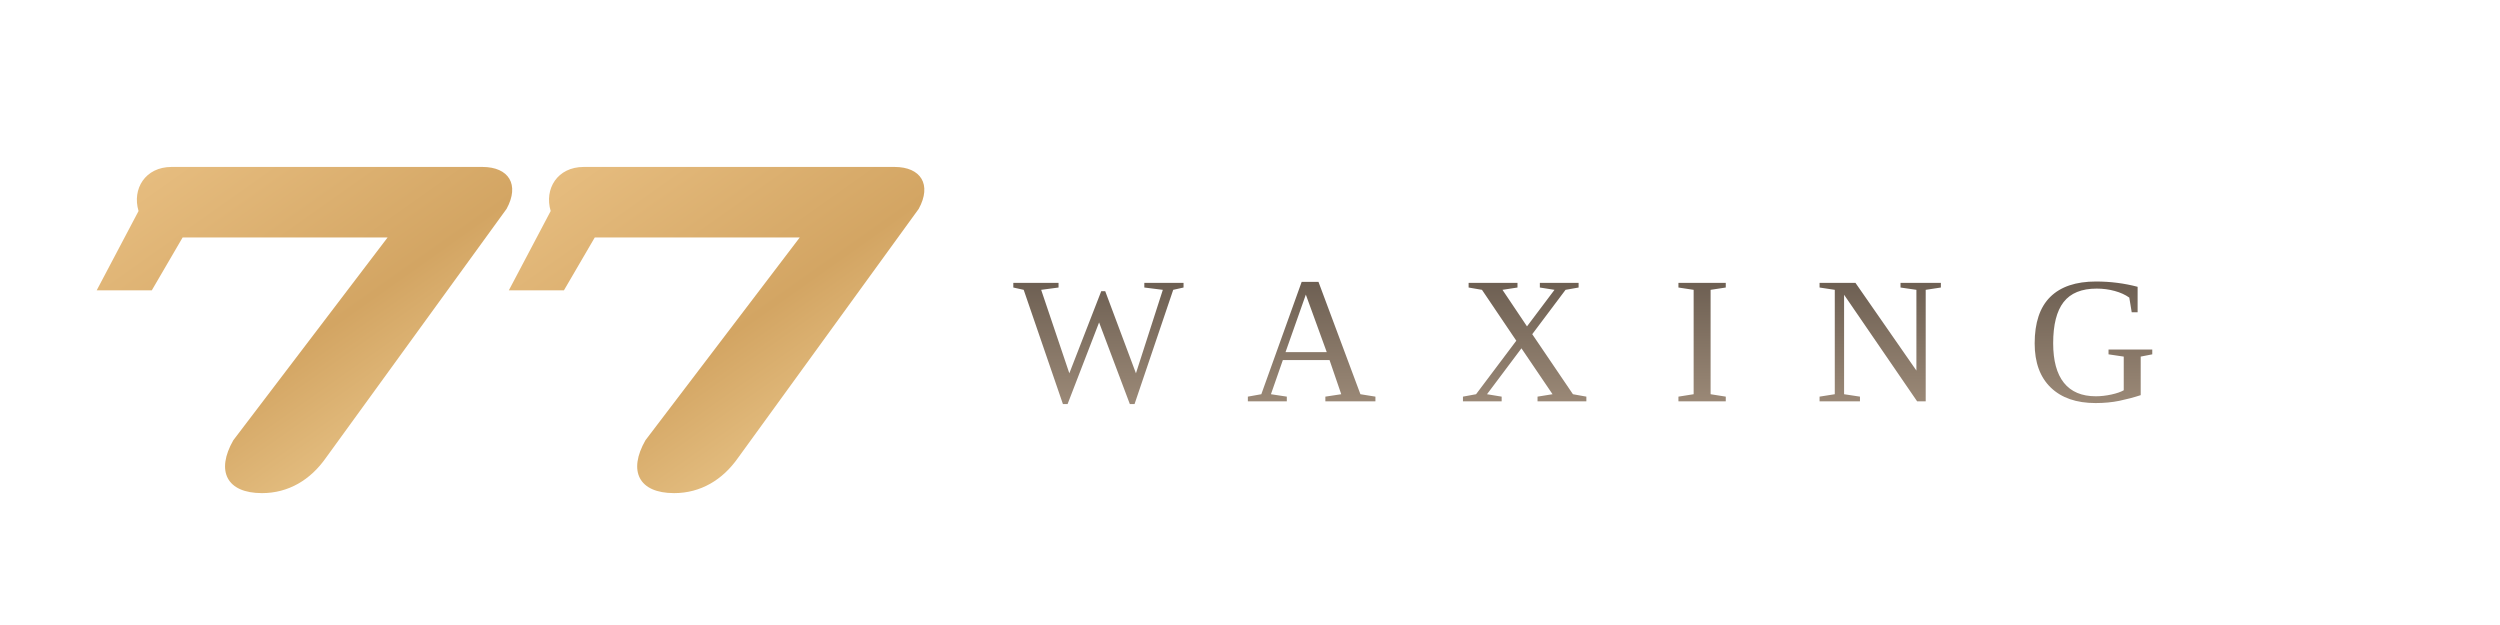
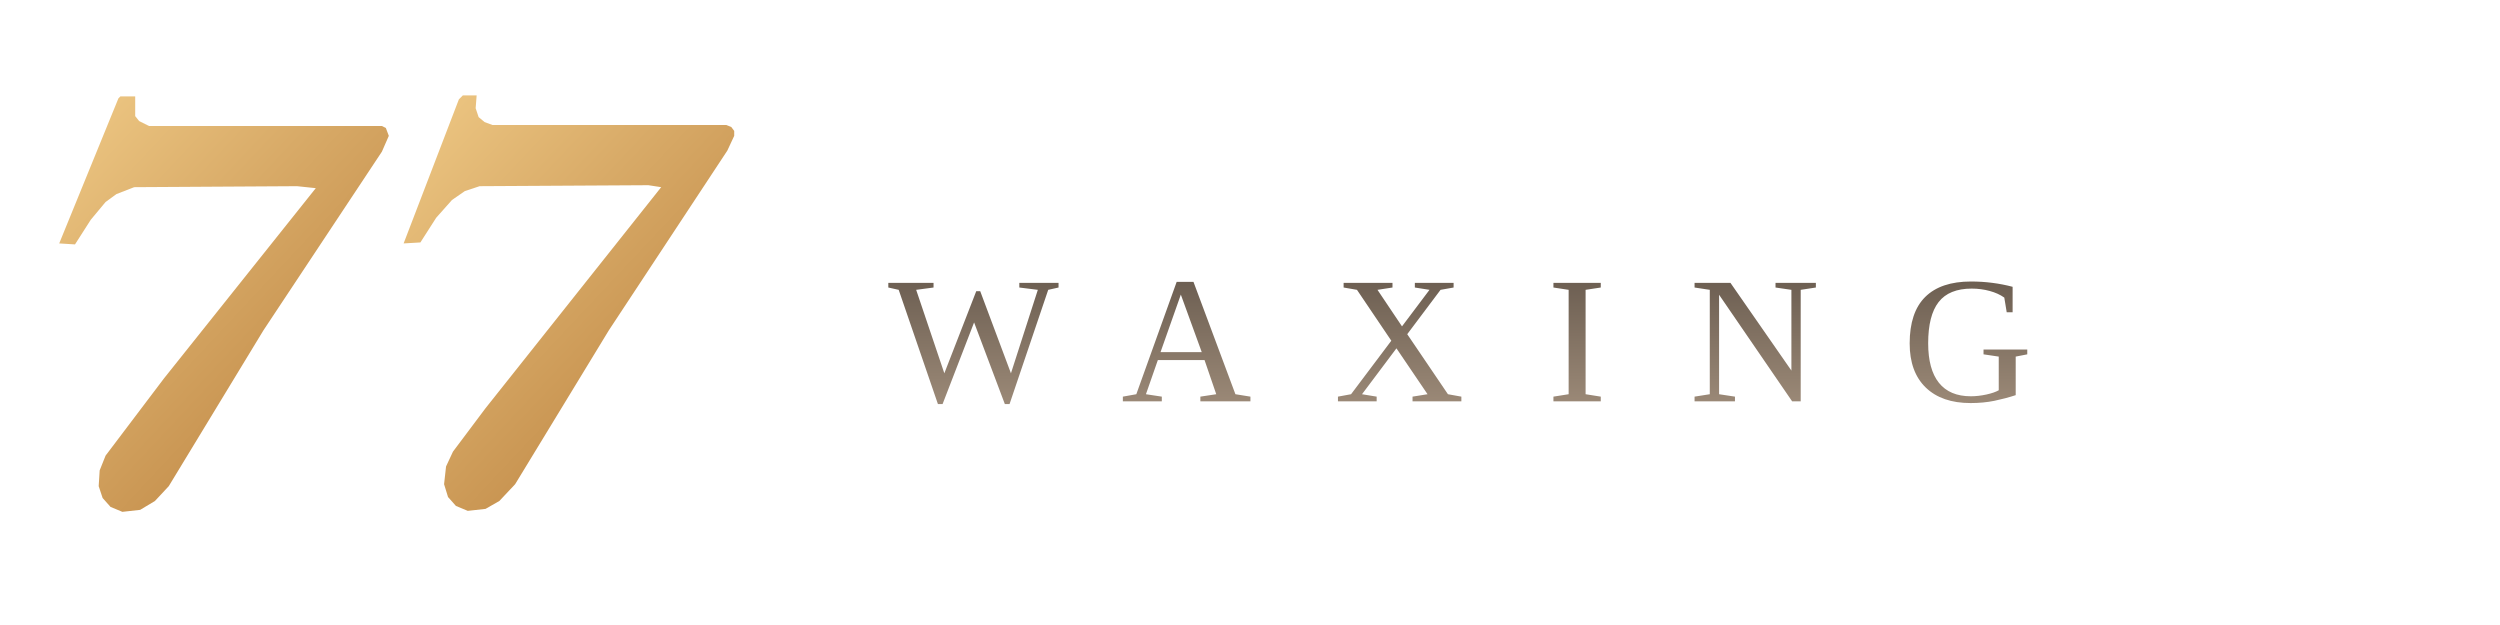
- <svg xmlns="http://www.w3.org/2000/svg" viewBox="0 0 760 190" role="img" aria-labelledby="title desc">
+ <svg xmlns="http://www.w3.org/2000/svg" viewBox="0 0 760 190" role="img" aria-labelledby="title desc" shape-rendering="geometricPrecision">
  <defs>
-     <linearGradient id="gold" x1="0" y1="0" x2="0.9" y2="1">
-       <stop offset="0" stop-color="#e9c083" />
-       <stop offset="0.55" stop-color="#d3a563" />
-       <stop offset="1" stop-color="#f1d197" />
+     <linearGradient id="gold77" x1="0" y1="0" x2="0.85" y2="1">
+       <stop offset="0" stop-color="#efc985" />
+       <stop offset="0.42" stop-color="#d8aa67" />
+       <stop offset="0.72" stop-color="#c99552" />
+       <stop offset="1" stop-color="#e6b86f" />
    </linearGradient>
    <linearGradient id="taupe" x1="0" y1="0" x2="0" y2="1">
      <stop offset="0" stop-color="#6d5f52" />
      <stop offset="1" stop-color="#9b8977" />
    </linearGradient>
  </defs>
-   <g fill="url(#gold)" transform="translate(18 34) scale(.67)">
-     <path d="M36 45c-3-10 3-20 15-20h141c12 0 17 8 11 19L121 157c-7 10-17 16-29 16-16 0-21-10-13-24l70-92H56L42 81H17L36 45Z" />
-     <path d="M223 45c-3-10 3-20 15-20h141c12 0 17 8 11 19L308 157c-7 10-17 16-29 16-16 0-21-10-13-24l70-92h-93l-14 24h-25l19-36Z" />
+   <g fill="url(#gold77)" transform="translate(18 29) scale(.30)">
+     <path d="M331 33L327 31L91 31L81 26L77 21L77 1L62 1L60 3L0 150L16 151L32 126L47 108L58 100L76 93L241 92L260 94L106 287L47 365L41 380L40 396L44 408L52 417L64 422L82 420L97 411L111 396L207 238L327 57L334 41Z" />
+     <path transform="translate(348 0)" d="M333 32L328 30L91 30L83 27L77 22L74 13L75 0L61 0L57 4L1 150L18 149L34 124L50 106L63 97L78 92L249 91L262 93L84 317L51 361L44 376L42 394L46 407L54 416L66 421L84 419L98 411L114 394L209 238L329 56L336 41L336 36Z" />
  </g>
-   <text x="308" y="122" fill="url(#taupe)" font-family="Georgia, 'Times New Roman', serif" font-size="55" font-weight="500" letter-spacing="25">WAXING</text>
+   <text x="270" y="122" fill="url(#taupe)" font-family="Georgia, 'Times New Roman', serif" font-size="55" font-weight="500" letter-spacing="25">WAXING</text>
</svg>
